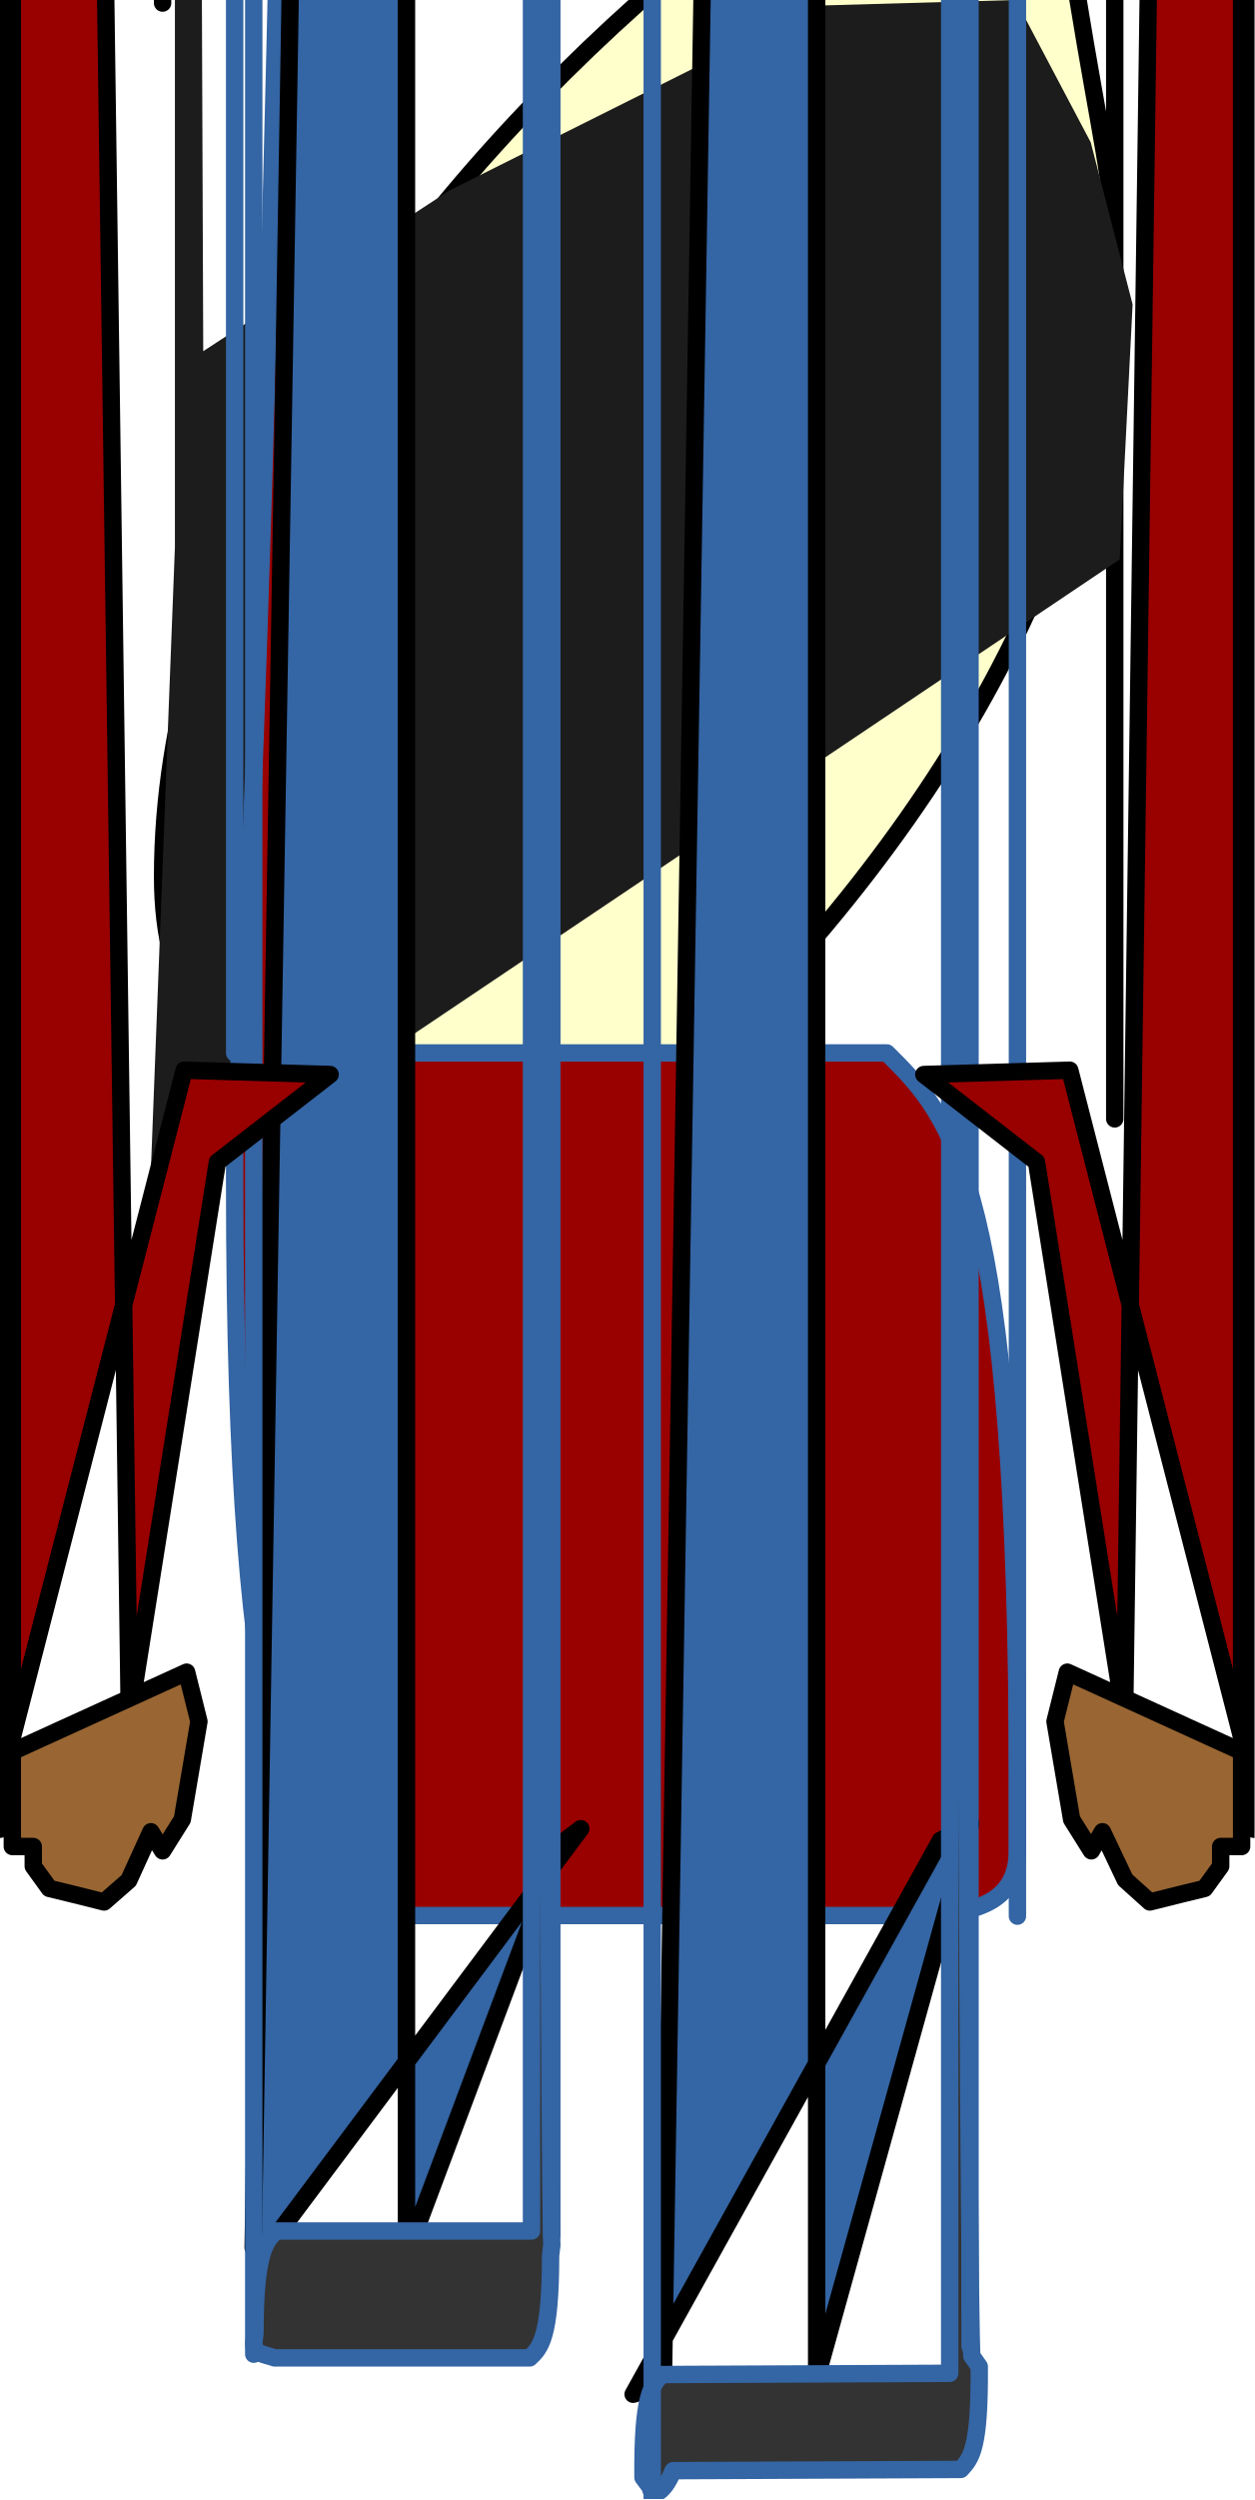
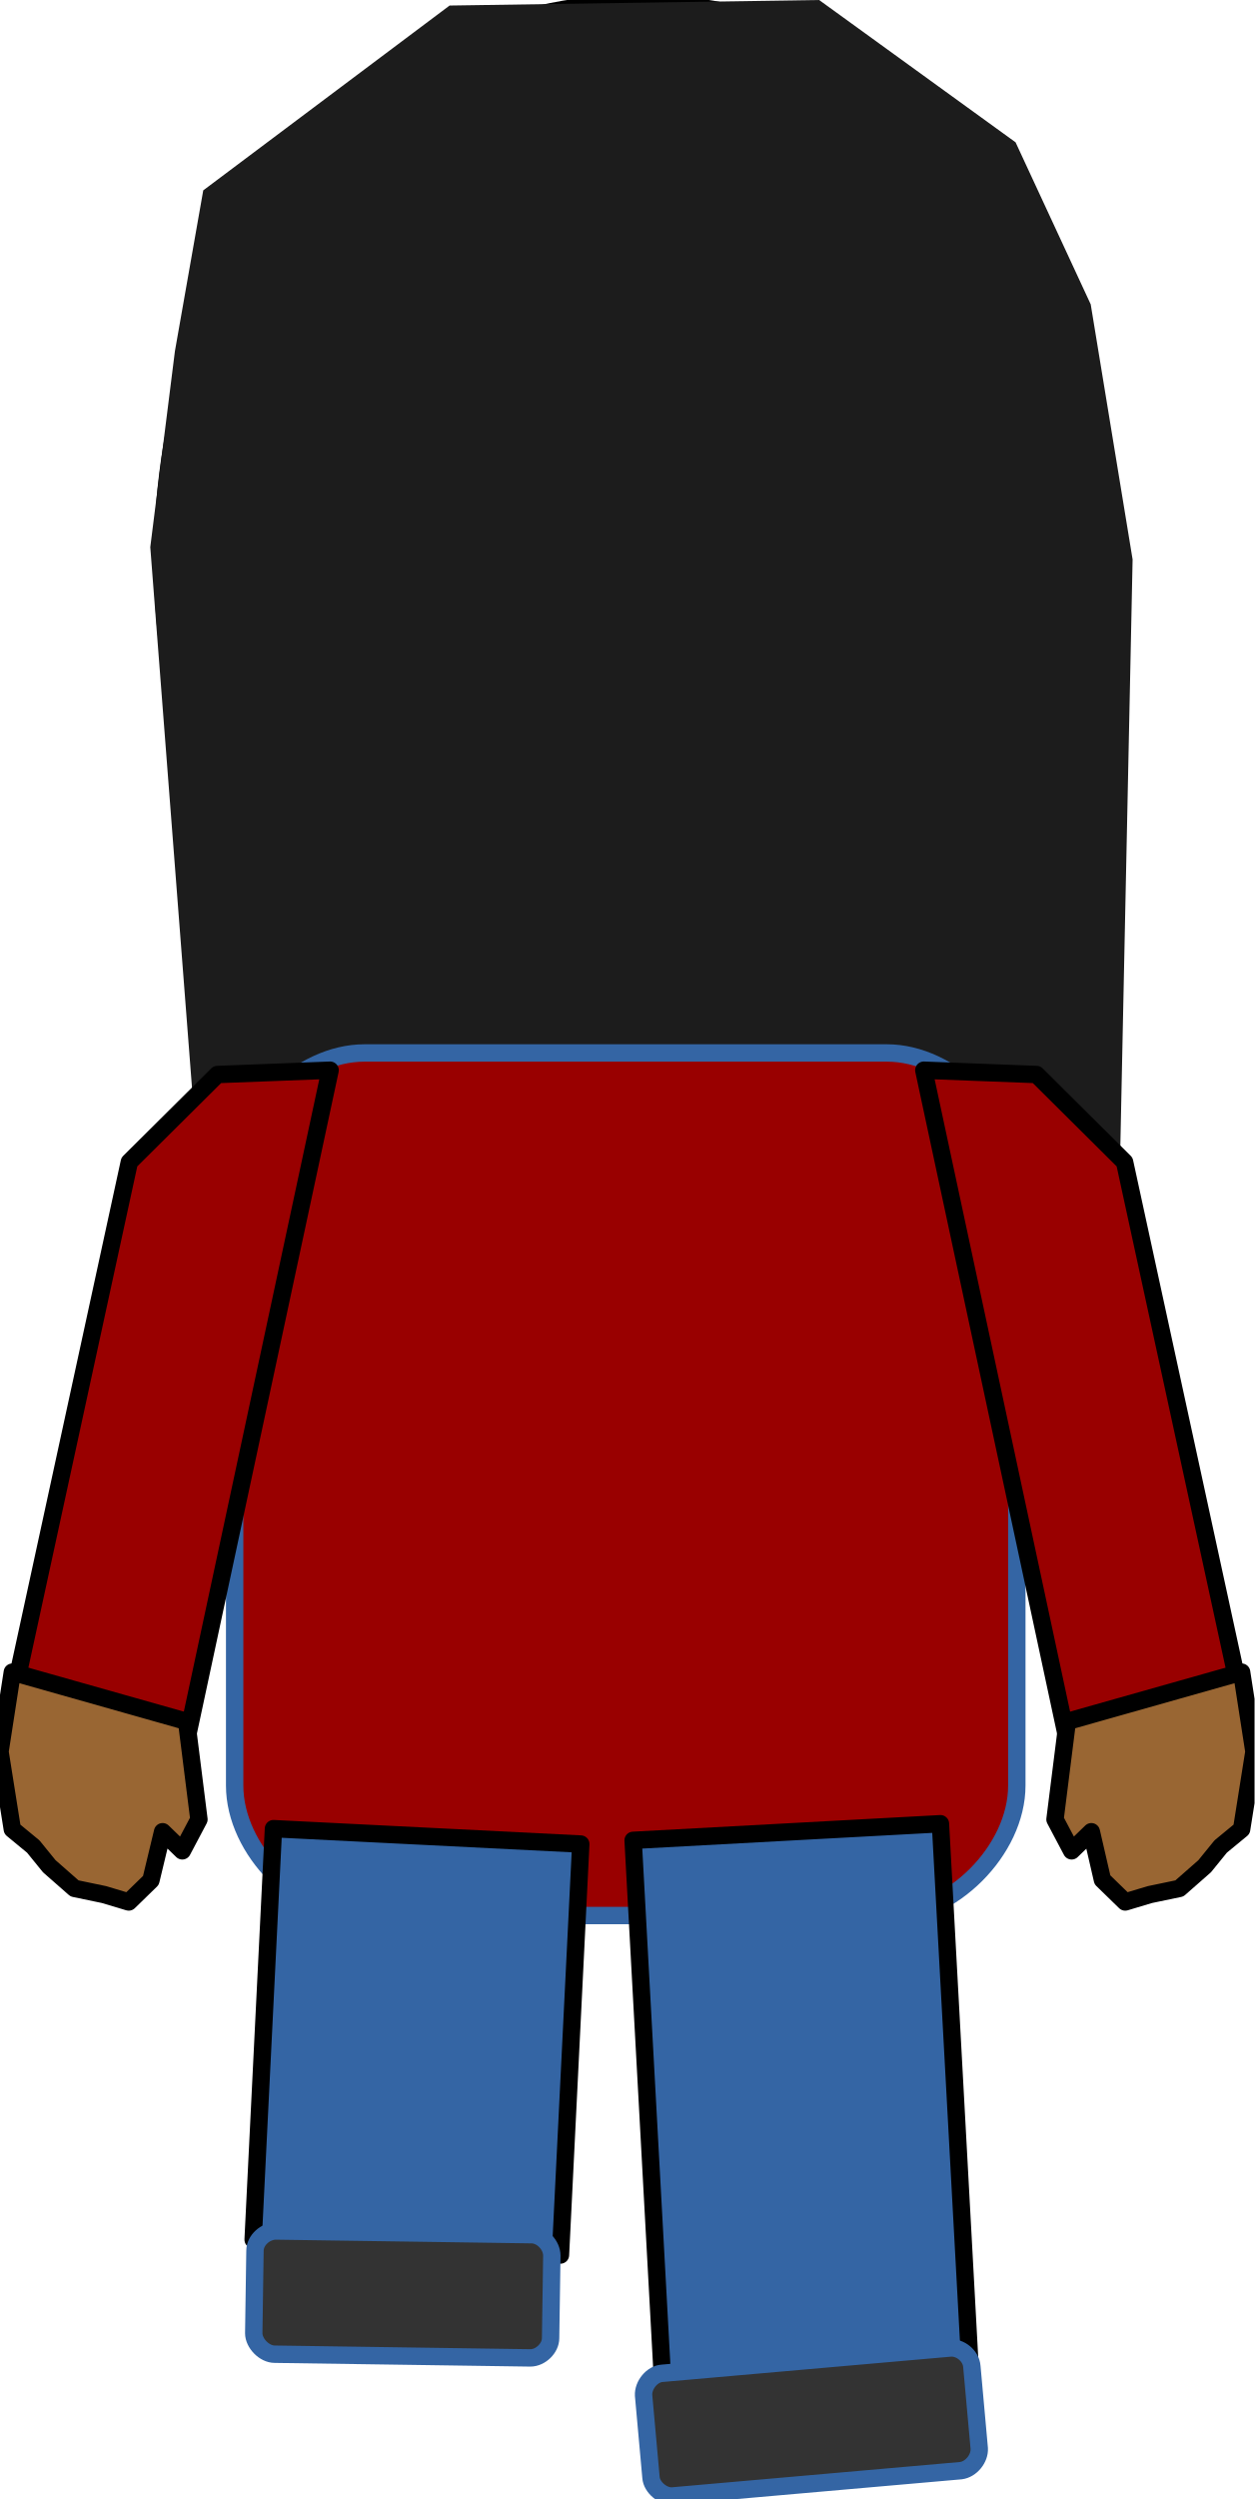
<svg xmlns="http://www.w3.org/2000/svg" xmlns:ns1="http://xml.openoffice.org/svg/export" version="1.2" width="20.37mm" height="40.56mm" viewBox="16391 11473 2037 4056" preserveAspectRatio="xMidYMid" fill-rule="evenodd" stroke-width="28.222" stroke-linejoin="round" xml:space="preserve">
  <defs class="ClipPathGroup">
    <clipPath id="presentation_clip_path" clipPathUnits="userSpaceOnUse">
      <rect x="16391" y="11473" width="2037" height="4056" />
    </clipPath>
    <clipPath id="presentation_clip_path_shrink" clipPathUnits="userSpaceOnUse">
      <rect x="16393" y="11477" width="2033" height="4048" />
    </clipPath>
  </defs>
  <defs class="TextShapeIndex">
    <g ns1:slide="id1" ns1:id-list="id3 id4 id5 id6 id7 id8 id9 id10 id11 id12 id13" />
  </defs>
  <defs class="EmbeddedBulletChars">
-     <g id="bullet-char-template-57356" transform="scale(0.0004882812,-0.0004882812)">
+     <g id="bullet-char-template(57356)" transform="scale(0.0004882812,-0.0004882812)">
      <path d="M 580,1141 L 1163,571 580,0 -4,571 580,1141 Z" />
    </g>
-     <g id="bullet-char-template-57354" transform="scale(0.0004882812,-0.0004882812)">
+     <g id="bullet-char-template(57354)" transform="scale(0.0004882812,-0.0004882812)">
      <path d="M 8,1128 L 1137,1128 1137,0 8,0 8,1128 Z" />
    </g>
-     <g id="bullet-char-template-10146" transform="scale(0.0004882812,-0.0004882812)">
+     <g id="bullet-char-template(10146)" transform="scale(0.0004882812,-0.0004882812)">
      <path d="M 174,0 L 602,739 174,1481 1456,739 174,0 Z M 1358,739 L 309,1346 659,739 1358,739 Z" />
    </g>
-     <g id="bullet-char-template-10132" transform="scale(0.0004882812,-0.0004882812)">
+     <g id="bullet-char-template(10132)" transform="scale(0.0004882812,-0.0004882812)">
      <path d="M 2015,739 L 1276,0 717,0 1260,543 174,543 174,936 1260,936 717,1481 1274,1481 2015,739 Z" />
    </g>
-     <g id="bullet-char-template-10007" transform="scale(0.0004882812,-0.0004882812)">
+     <g id="bullet-char-template(10007)" transform="scale(0.0004882812,-0.0004882812)">
      <path d="M 0,-2 C -7,14 -16,27 -25,37 L 356,567 C 262,823 215,952 215,954 215,979 228,992 255,992 264,992 276,990 289,987 310,991 331,999 354,1012 L 381,999 492,748 772,1049 836,1024 860,1049 C 881,1039 901,1025 922,1006 886,937 835,863 770,784 769,783 710,716 594,584 L 774,223 C 774,196 753,168 711,139 L 727,119 C 717,90 699,76 672,76 641,76 570,178 457,381 L 164,-76 C 142,-110 111,-127 72,-127 30,-127 9,-110 8,-76 1,-67 -2,-52 -2,-32 -2,-23 -1,-13 0,-2 Z" />
    </g>
-     <g id="bullet-char-template-10004" transform="scale(0.0004882812,-0.0004882812)">
+     <g id="bullet-char-template(10004)" transform="scale(0.0004882812,-0.0004882812)">
      <path d="M 285,-33 C 182,-33 111,30 74,156 52,228 41,333 41,471 41,549 55,616 82,672 116,743 169,778 240,778 293,778 328,747 346,684 L 369,508 C 377,444 397,411 428,410 L 1163,1116 C 1174,1127 1196,1133 1229,1133 1271,1133 1292,1118 1292,1087 L 1292,965 C 1292,929 1282,901 1262,881 L 442,47 C 390,-6 338,-33 285,-33 Z" />
    </g>
-     <g id="bullet-char-template-9679" transform="scale(0.0004882812,-0.0004882812)">
+     <g id="bullet-char-template(9679)" transform="scale(0.0004882812,-0.0004882812)">
      <path d="M 813,0 C 632,0 489,54 383,161 276,268 223,411 223,592 223,773 276,916 383,1023 489,1130 632,1184 813,1184 992,1184 1136,1130 1245,1023 1353,916 1407,772 1407,592 1407,412 1353,268 1245,161 1136,54 992,0 813,0 Z" />
    </g>
-     <g id="bullet-char-template-8226" transform="scale(0.0004882812,-0.0004882812)">
+     <g id="bullet-char-template(8226)" transform="scale(0.0004882812,-0.0004882812)">
      <path d="M 346,457 C 273,457 209,483 155,535 101,586 74,649 74,723 74,796 101,859 155,911 209,963 273,989 346,989 419,989 480,963 531,910 582,859 608,796 608,723 608,648 583,586 532,535 482,483 420,457 346,457 Z" />
    </g>
-     <g id="bullet-char-template-8211" transform="scale(0.0004882812,-0.0004882812)">
+     <g id="bullet-char-template(8211)" transform="scale(0.0004882812,-0.0004882812)">
      <path d="M -4,459 L 1135,459 1135,606 -4,606 -4,459 Z" />
    </g>
-     <g id="bullet-char-template-61548" transform="scale(0.0004882812,-0.0004882812)">
+     <g id="bullet-char-template(61548)" transform="scale(0.0004882812,-0.0004882812)">
      <path d="M 173,740 C 173,903 231,1043 346,1159 462,1274 601,1332 765,1332 928,1332 1067,1274 1183,1159 1299,1043 1357,903 1357,740 1357,577 1299,437 1183,322 1067,206 928,148 765,148 601,148 462,206 346,322 231,437 173,577 173,740 Z" />
    </g>
  </defs>
  <defs class="TextEmbeddedBitmaps" />
  <g class="SlideGroup">
    <g>
      <g id="container-id1">
        <g id="id1" class="Slide" clip-path="url(#presentation_clip_path)">
          <g class="Page">
            <g class="com.sun.star.drawing.CustomShape">
              <g id="id3">
                <rect class="BoundingBox" stroke="none" fill="none" x="16654" y="11477" width="1549" height="1814" />
-                 <path fill="rgb(255,255,204)" stroke="none" d="M 17427,0 C 17865,11478 18199,11478 18199,11870 18199,12383 17865,12896 17427,13288 16989,13288 16655,13288 16655,12896 16655,12383 16989,11870 17427,11478 Z M 16655,11478 L 16655,11478 Z M 18201,11478 L 18201,13289 Z" />
-                 <path fill="none" stroke="rgb(0,0,0)" d="M 17427,0 C 17865,11478 18199,11478 18199,11870 18199,12383 17865,12896 17427,13288 16989,13288 16655,13288 16655,12896 16655,12383 16989,11870 17427,11478 Z" />
-                 <path fill="none" stroke="rgb(0,0,0)" d="M 16655,0 L 16655,11478 Z" />
-                 <path fill="none" stroke="rgb(0,0,0)" d="M 18201,0 L 18201,13289 Z" />
+                 <path fill="rgb(255,255,204)" stroke="none" d="M 17427,11478 C 17865,11478 18199,11870 18199,12383 18199,12896 17865,13288 17427,13288 16989,13288 16655,12896 16655,12383 16655,11870 16989,11478 17427,11478 Z M 16655,11478 L 16655,11478 Z M 18201,13289 L 18201,13289 Z" />
+                 <path fill="none" stroke="rgb(0,0,0)" d="M 17427,11478 C 17865,11478 18199,11870 18199,12383 18199,12896 17865,13288 17427,13288 16989,13288 16655,12896 16655,12383 16655,11870 16989,11478 17427,11478 Z" />
+                 <path fill="none" stroke="rgb(0,0,0)" d="M 16655,11478 L 16655,11478 Z" />
+                 <path fill="none" stroke="rgb(0,0,0)" d="M 18201,13289 L 18201,13289 Z" />
              </g>
            </g>
            <g class="com.sun.star.drawing.PolyPolygonShape">
              <g id="id4">
                <rect class="BoundingBox" stroke="none" fill="none" x="16635" y="11473" width="1597" height="1926" />
-                 <path fill="rgb(28,28,28)" stroke="none" d="M 16675,0 L 16721,12043 17121,11782 17721,11482 18040,11473 18162,11704 18230,11967 18209,12381 16715,13385 16635,13397 16675,12361 Z" />
+                 <path fill="rgb(28,28,28)" stroke="none" d="M 16675,12043 L 16721,11782 17121,11482 17721,11473 18040,11704 18162,11967 18230,12381 18209,13385 16715,13397 16635,12361 16675,12043 Z" />
              </g>
            </g>
            <g class="com.sun.star.drawing.CustomShape">
              <g id="id5">
                <rect class="BoundingBox" stroke="none" fill="none" x="16771" y="13181" width="1274" height="1404" />
-                 <path fill="rgb(153,0,0)" stroke="none" d="M 16983,0 C 16877,13182 16772,13182 16772,13287 L 16772,13393 C 16772,14371 16877,14476 16983,14582 L 17831,14582 C 17937,14582 18043,14582 18043,14476 L 18043,14371 C 18043,13393 17937,13287 17831,13182 L 16983,13182 Z M 16772,13182 L 16772,13182 Z M 18043,13182 L 18043,14583 Z" />
-                 <path fill="none" stroke="rgb(52,101,164)" d="M 16983,0 C 16877,13182 16772,13182 16772,13287 L 16772,13393 C 16772,14371 16877,14476 16983,14582 L 17831,14582 C 17937,14582 18043,14582 18043,14476 L 18043,14371 C 18043,13393 17937,13287 17831,13182 L 16983,13182 Z" />
-                 <path fill="none" stroke="rgb(52,101,164)" d="M 16772,0 L 16772,13182 Z" />
-                 <path fill="none" stroke="rgb(52,101,164)" d="M 18043,0 L 18043,14583 Z" />
+                 <path fill="rgb(153,0,0)" stroke="none" d="M 16983,13182 C 16877,13182 16772,13287 16772,13393 L 16772,14371 C 16772,14476 16877,14582 16983,14582 L 17831,14582 C 17936,14582 18042,14476 18042,14371 L 18042,13393 C 18042,13287 17936,13182 17831,13182 L 16983,13182 Z M 16772,13182 L 16772,13182 Z M 18043,14583 L 18043,14583 Z" />
+                 <path fill="none" stroke="rgb(52,101,164)" d="M 16983,13182 C 16877,13182 16772,13287 16772,13393 L 16772,14371 C 16772,14476 16877,14582 16983,14582 L 17831,14582 C 17936,14582 18042,14476 18042,14371 L 18042,13393 C 18042,13287 17936,13182 17831,13182 L 16983,13182 Z" />
+                 <path fill="none" stroke="rgb(52,101,164)" d="M 16772,13182 L 16772,13182 Z" />
+                 <path fill="none" stroke="rgb(52,101,164)" d="M 18043,14583 L 18043,14583 Z" />
              </g>
            </g>
            <g class="com.sun.star.drawing.CustomShape">
              <g id="id6">
                <rect class="BoundingBox" stroke="none" fill="none" x="16801" y="14440" width="535" height="695" />
-                 <path fill="rgb(52,101,164)" stroke="none" d="M 17051,0 L 16802,15121 16835,15108 17334,14441 17301,14466 17051,15133 Z" />
-                 <path fill="none" stroke="rgb(0,0,0)" d="M 17051,0 L 16802,15121 16835,15108 17334,14441 17301,14466 17051,15133 Z" />
+                 <path fill="rgb(52,101,164)" stroke="none" d="M 17051,15121 L 16802,15108 16835,14441 17334,14466 17301,15133 17051,15121 Z" />
+                 <path fill="none" stroke="rgb(0,0,0)" d="M 17051,15121 L 16802,15108 16835,14441 17334,14466 17301,15133 17051,15121 Z" />
              </g>
            </g>
            <g class="com.sun.star.drawing.CustomShape">
              <g id="id7">
                <rect class="BoundingBox" stroke="none" fill="none" x="16802" y="15093" width="487" height="209" />
-                 <path fill="rgb(51,51,51)" stroke="none" d="M 17254,0 C 17271,15100 17287,15100 17287,15117 L 17285,15134 C 17285,15268 17268,15284 17251,15300 L 16837,15300 C 16820,15294 16803,15294 16803,15276 L 16805,15260 C 16805,15126 16823,15109 16840,15094 L 17254,15094 Z M 17287,15100 L 17287,15101 Z M 16803,15101 L 16803,15294 Z" />
-                 <path fill="none" stroke="rgb(52,101,164)" d="M 17254,0 C 17271,15100 17287,15100 17287,15117 L 17285,15134 C 17285,15268 17268,15284 17251,15300 L 16837,15300 C 16820,15294 16803,15294 16803,15276 L 16805,15260 C 16805,15126 16823,15109 16840,15094 L 17254,15094 Z" />
-                 <path fill="none" stroke="rgb(52,101,164)" d="M 17287,0 L 17287,15101 Z" />
-                 <path fill="none" stroke="rgb(52,101,164)" d="M 16803,0 L 16803,15294 Z" />
+                 <path fill="rgb(51,51,51)" stroke="none" d="M 17254,15100 C 17271,15100 17287,15117 17287,15134 L 17285,15268 C 17285,15284 17269,15300 17252,15300 L 16837,15294 C 16820,15294 16803,15276 16803,15260 L 16805,15126 C 16805,15109 16822,15094 16839,15094 L 17254,15100 Z M 17287,15101 L 17287,15101 Z M 16803,15294 L 16803,15294 Z" />
+                 <path fill="none" stroke="rgb(52,101,164)" d="M 17254,15100 C 17271,15100 17287,15117 17287,15134 L 17285,15268 C 17285,15284 17269,15300 17252,15300 L 16837,15294 C 16820,15294 16803,15276 16803,15260 L 16805,15126 C 16805,15109 16822,15094 16839,15094 L 17254,15100 Z" />
+                 <path fill="none" stroke="rgb(52,101,164)" d="M 17287,15101 L 17287,15101 Z" />
+                 <path fill="none" stroke="rgb(52,101,164)" d="M 16803,15294 L 16803,15294 Z" />
              </g>
            </g>
            <g class="com.sun.star.drawing.PolyPolygonShape">
              <g id="id8">
                <rect class="BoundingBox" stroke="none" fill="none" x="16404" y="13209" width="525" height="1109" />
-                 <path fill="rgb(153,0,0)" stroke="none" d="M 16405,0 L 16601,14261 16744,13359 16927,13217 16690,13210 16405,14316 Z" />
-                 <path fill="none" stroke="rgb(0,0,0)" d="M 16405,0 L 16601,14261 16744,13359 16927,13217 16690,13210 16405,14316 Z" />
+                 <path fill="rgb(153,0,0)" stroke="none" d="M 16405,14261 L 16601,13359 16744,13217 16927,13210 16690,14316 16405,14261 Z" />
+                 <path fill="none" stroke="rgb(0,0,0)" d="M 16405,14261 L 16601,13359 16744,13217 16927,13210 16690,14316 16405,14261 Z" />
              </g>
            </g>
            <g class="com.sun.star.drawing.PolyPolygonShape">
              <g id="id9">
                <rect class="BoundingBox" stroke="none" fill="none" x="16390" y="14186" width="326" height="376" />
-                 <path fill="rgb(153,102,51)" stroke="none" d="M 16411,0 L 16391,14442 16411,14316 16694,14187 16714,14267 16687,14426 16655,14477 16636,14446 16600,14525 16560,14560 16512,14548 16471,14538 16445,14502 16445,14470 16445,14470 16411,14470 Z" />
-                 <path fill="none" stroke="rgb(0,0,0)" d="M 16411,0 L 16391,14442 16411,14316 16694,14187 16714,14267 16687,14426 16655,14477 16636,14446 16600,14525 16560,14560 16512,14548 16471,14538 16445,14502 16445,14470 16445,14470 16411,14470 Z" />
+                 <path fill="rgb(153,102,51)" stroke="none" d="M 16411,14442 L 16391,14316 16411,14187 16694,14267 16714,14426 16687,14477 16655,14446 16636,14525 16600,14560 16560,14548 16512,14538 16471,14502 16445,14470 16445,14470 16445,14470 16411,14442 Z" />
+                 <path fill="none" stroke="rgb(0,0,0)" d="M 16411,14442 L 16391,14316 16411,14187 16694,14267 16714,14426 16687,14477 16655,14446 16636,14525 16600,14560 16560,14548 16512,14538 16471,14502 16445,14470 16445,14470 16445,14470 16411,14442 Z" />
              </g>
            </g>
            <g class="com.sun.star.drawing.CustomShape">
              <g id="id10">
                <rect class="BoundingBox" stroke="none" fill="none" x="17418" y="14432" width="551" height="929" />
-                 <path fill="rgb(52,101,164)" stroke="none" d="M 17717,0 L 17468,15345 17419,15359 17918,14460 17967,14433 17717,15332 Z" />
-                 <path fill="none" stroke="rgb(0,0,0)" d="M 17717,0 L 17468,15345 17419,15359 17918,14460 17967,14433 17717,15332 Z" />
+                 <path fill="rgb(52,101,164)" stroke="none" d="M 17717,15345 L 17468,15359 17419,14460 17918,14433 17967,15332 17717,15345 Z" />
+                 <path fill="none" stroke="rgb(0,0,0)" d="M 17717,15345 L 17468,15359 17419,14460 17918,14433 17967,15332 17717,15345 Z" />
              </g>
            </g>
            <g class="com.sun.star.drawing.CustomShape">
              <g id="id11">
-                 <rect class="BoundingBox" stroke="none" fill="none" x="17434" y="15280" width="549" height="250" />
-                 <path fill="rgb(51,51,51)" stroke="none" d="M 17933,0 C 17950,15284 17968,15282 17969,15297 L 17981,15314 C 17982,15447 17968,15463 17951,15481 L 17484,15483 C 17467,15524 17448,15526 17447,15510 L 17435,15494 C 17434,15361 17449,15344 17466,15327 L 17933,15325 Z M 17966,15284 L 17966,15281 Z M 17450,15281 L 17450,15528 Z" />
-                 <path fill="none" stroke="rgb(52,101,164)" d="M 17933,0 C 17950,15284 17968,15282 17969,15297 L 17981,15314 C 17982,15447 17968,15463 17951,15481 L 17484,15483 C 17467,15524 17448,15526 17447,15510 L 17435,15494 C 17434,15361 17449,15344 17466,15327 L 17933,15325 Z" />
-                 <path fill="none" stroke="rgb(52,101,164)" d="M 17966,0 L 17966,15281 Z" />
-                 <path fill="none" stroke="rgb(52,101,164)" d="M 17450,0 L 17450,15528 Z" />
+                 <rect class="BoundingBox" stroke="none" fill="none" x="17435" y="15280" width="548" height="250" />
+                 <path fill="rgb(51,51,51)" stroke="none" d="M 17933,15284 C 17950,15282 17968,15297 17969,15314 L 17981,15447 C 17982,15463 17968,15481 17951,15483 L 17484,15524 C 17468,15526 17449,15510 17448,15494 L 17436,15361 C 17435,15344 17450,15326 17466,15325 L 17933,15284 Z M 17966,15281 L 17966,15281 Z M 17450,15528 L 17450,15528 Z" />
+                 <path fill="none" stroke="rgb(52,101,164)" d="M 17933,15284 C 17950,15282 17968,15297 17969,15314 L 17981,15447 C 17982,15463 17968,15481 17951,15483 L 17484,15524 C 17468,15526 17449,15510 17448,15494 L 17436,15361 C 17435,15344 17450,15326 17466,15325 L 17933,15284 Z" />
+                 <path fill="none" stroke="rgb(52,101,164)" d="M 17966,15281 L 17966,15281 Z" />
+                 <path fill="none" stroke="rgb(52,101,164)" d="M 17450,15528 L 17450,15528 Z" />
              </g>
            </g>
            <g class="com.sun.star.drawing.PolyPolygonShape">
              <g id="id12">
                <rect class="BoundingBox" stroke="none" fill="none" x="17890" y="13209" width="525" height="1109" />
-                 <path fill="rgb(153,0,0)" stroke="none" d="M 18413,0 L 18217,14261 18074,13359 17891,13217 18128,13210 18413,14316 Z" />
-                 <path fill="none" stroke="rgb(0,0,0)" d="M 18413,0 L 18217,14261 18074,13359 17891,13217 18128,13210 18413,14316 Z" />
+                 <path fill="rgb(153,0,0)" stroke="none" d="M 18413,14261 L 18217,13359 18074,13217 17891,13210 18128,14316 18413,14261 Z" />
+                 <path fill="none" stroke="rgb(0,0,0)" d="M 18413,14261 L 18217,13359 18074,13217 17891,13210 18128,14316 18413,14261 Z" />
              </g>
            </g>
            <g class="com.sun.star.drawing.PolyPolygonShape">
              <g id="id13">
                <rect class="BoundingBox" stroke="none" fill="none" x="18103" y="14186" width="326" height="376" />
-                 <path fill="rgb(153,102,51)" stroke="none" d="M 18407,0 L 18427,14442 18407,14316 18124,14187 18104,14267 18131,14426 18163,14477 18181,14446 18218,14524 18258,14560 18306,14548 18347,14538 18373,14502 18373,14470 18373,14470 18407,14470 Z" />
-                 <path fill="none" stroke="rgb(0,0,0)" d="M 18407,0 L 18427,14442 18407,14316 18124,14187 18104,14267 18131,14426 18163,14477 18181,14446 18218,14524 18258,14560 18306,14548 18347,14538 18373,14502 18373,14470 18373,14470 18407,14470 Z" />
+                 <path fill="rgb(153,102,51)" stroke="none" d="M 18407,14442 L 18427,14316 18407,14187 18124,14267 18104,14426 18131,14477 18163,14446 18181,14524 18218,14560 18258,14548 18306,14538 18347,14502 18373,14470 18373,14470 18373,14470 18407,14442 Z" />
+                 <path fill="none" stroke="rgb(0,0,0)" d="M 18407,14442 L 18427,14316 18407,14187 18124,14267 18104,14426 18131,14477 18163,14446 18181,14524 18218,14560 18258,14548 18306,14538 18347,14502 18373,14470 18373,14470 18373,14470 18407,14442 Z" />
              </g>
            </g>
          </g>
        </g>
      </g>
    </g>
  </g>
</svg>
